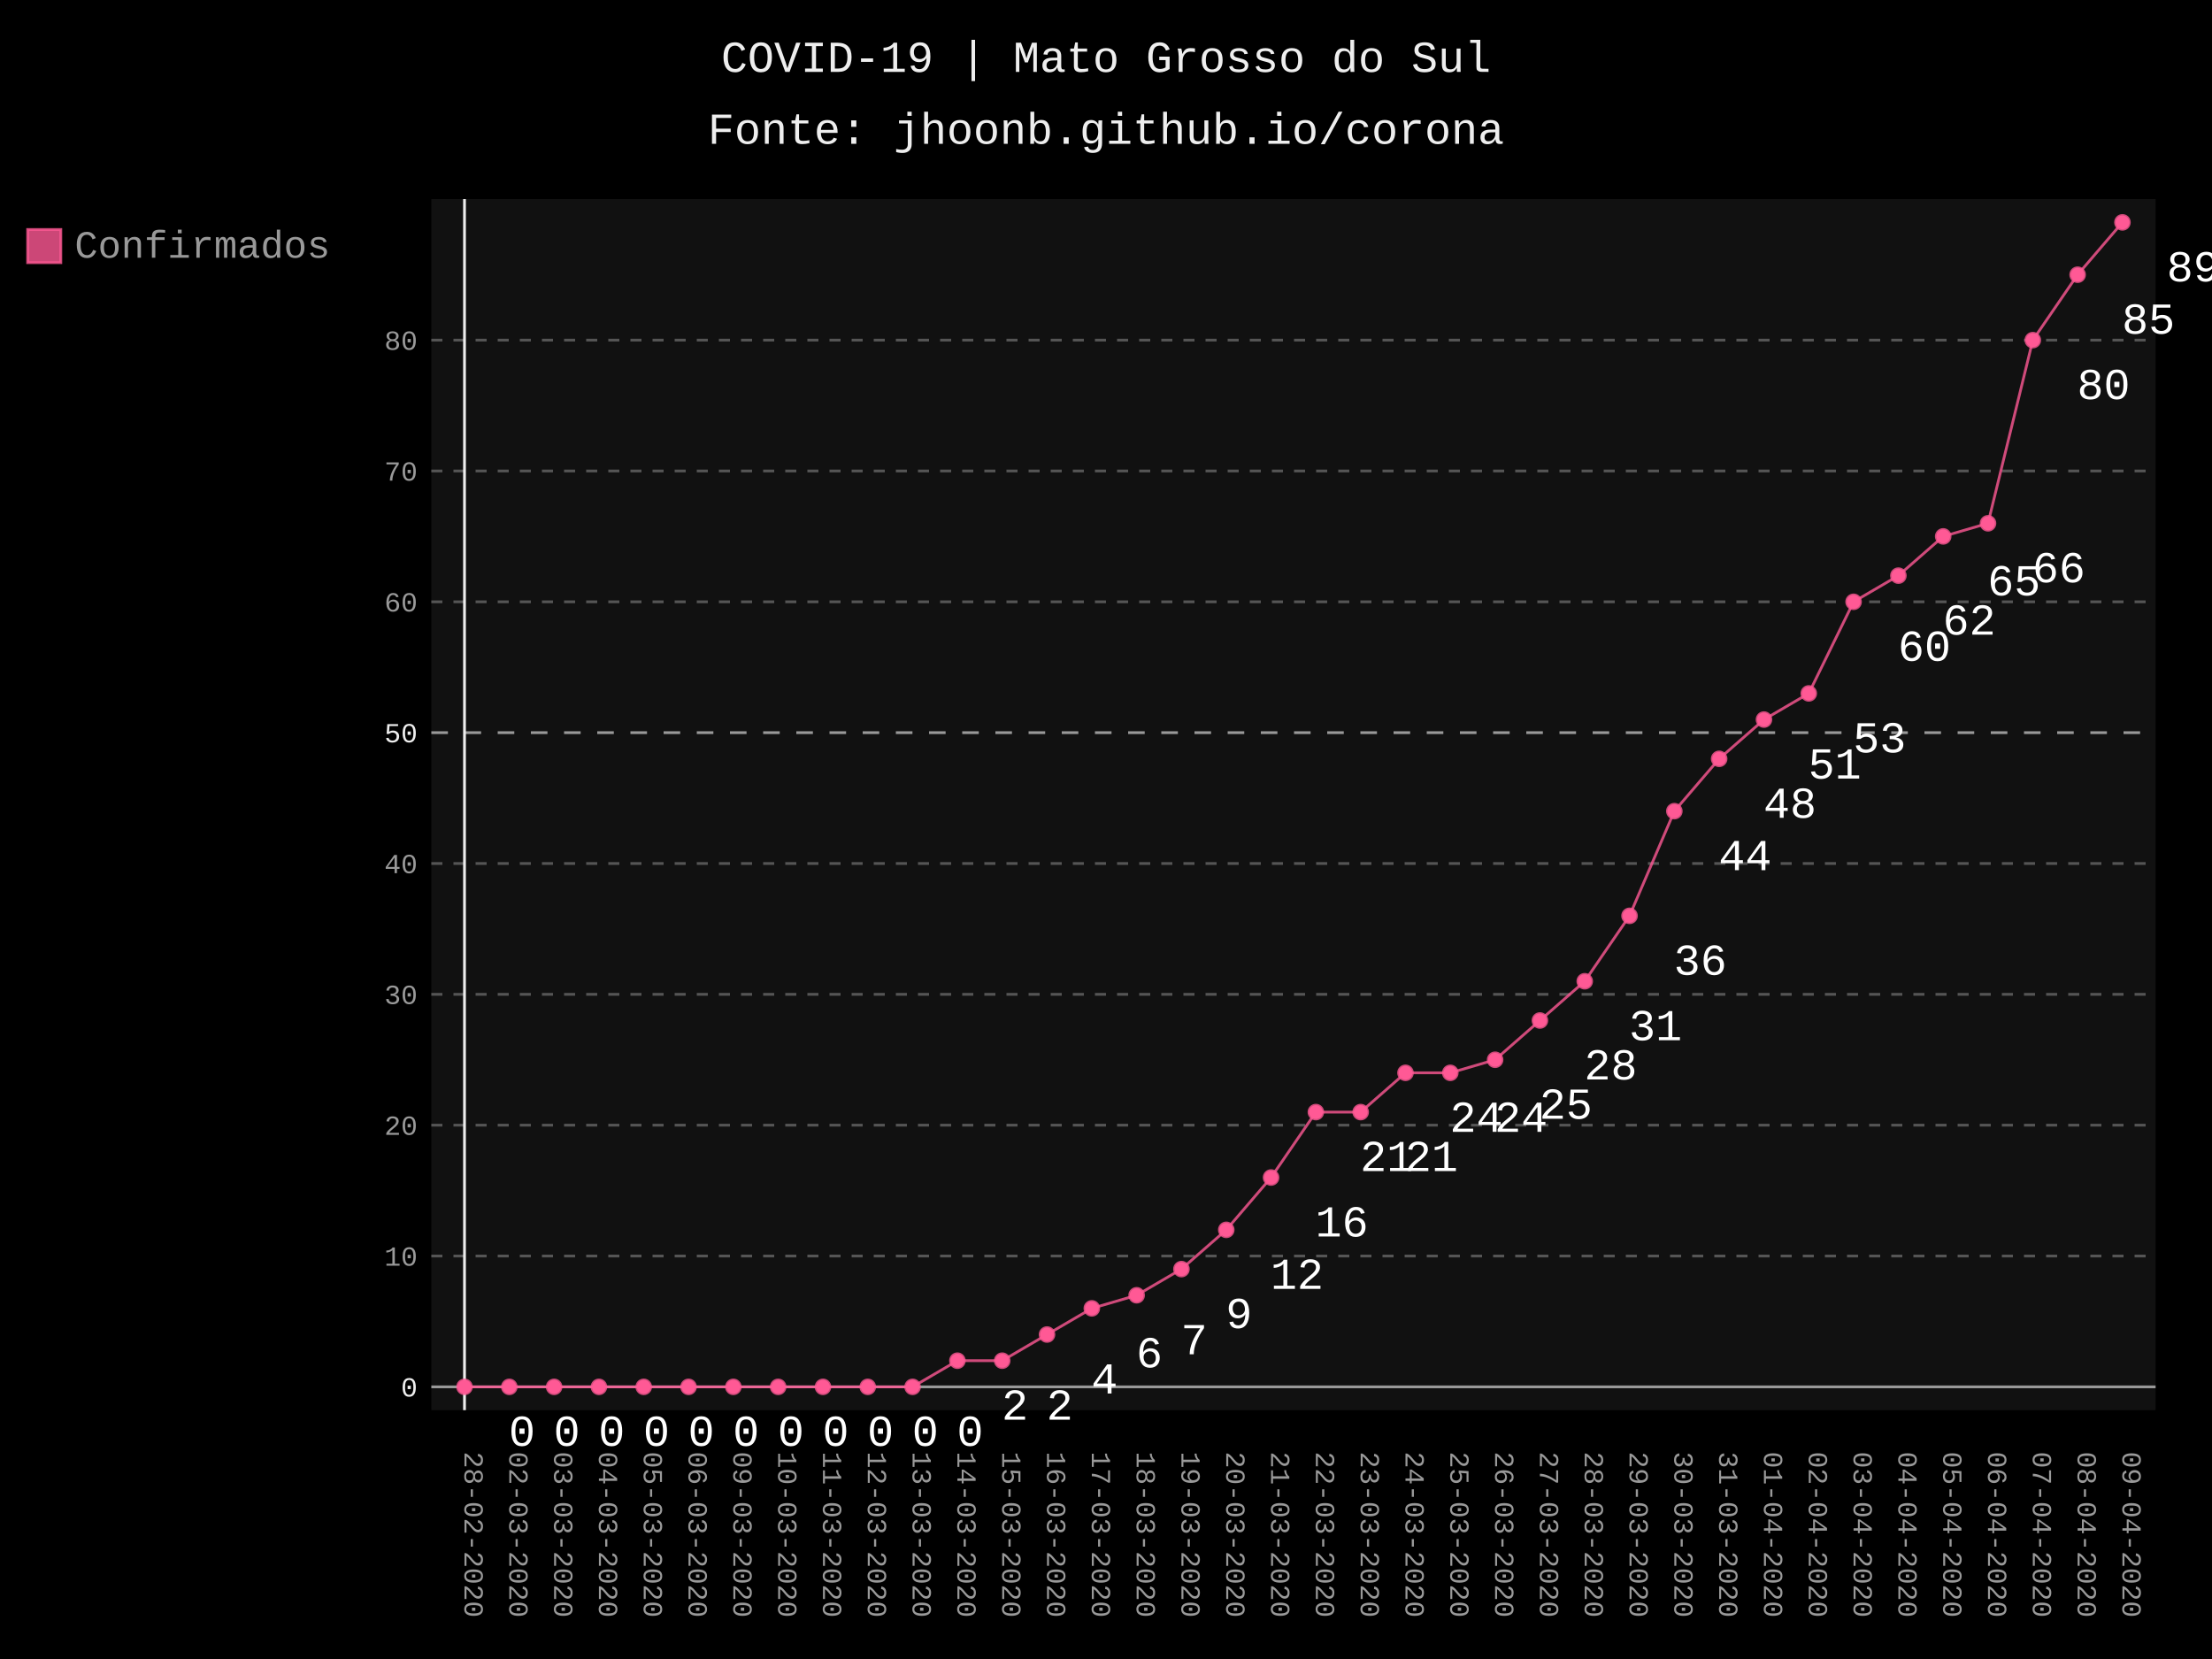
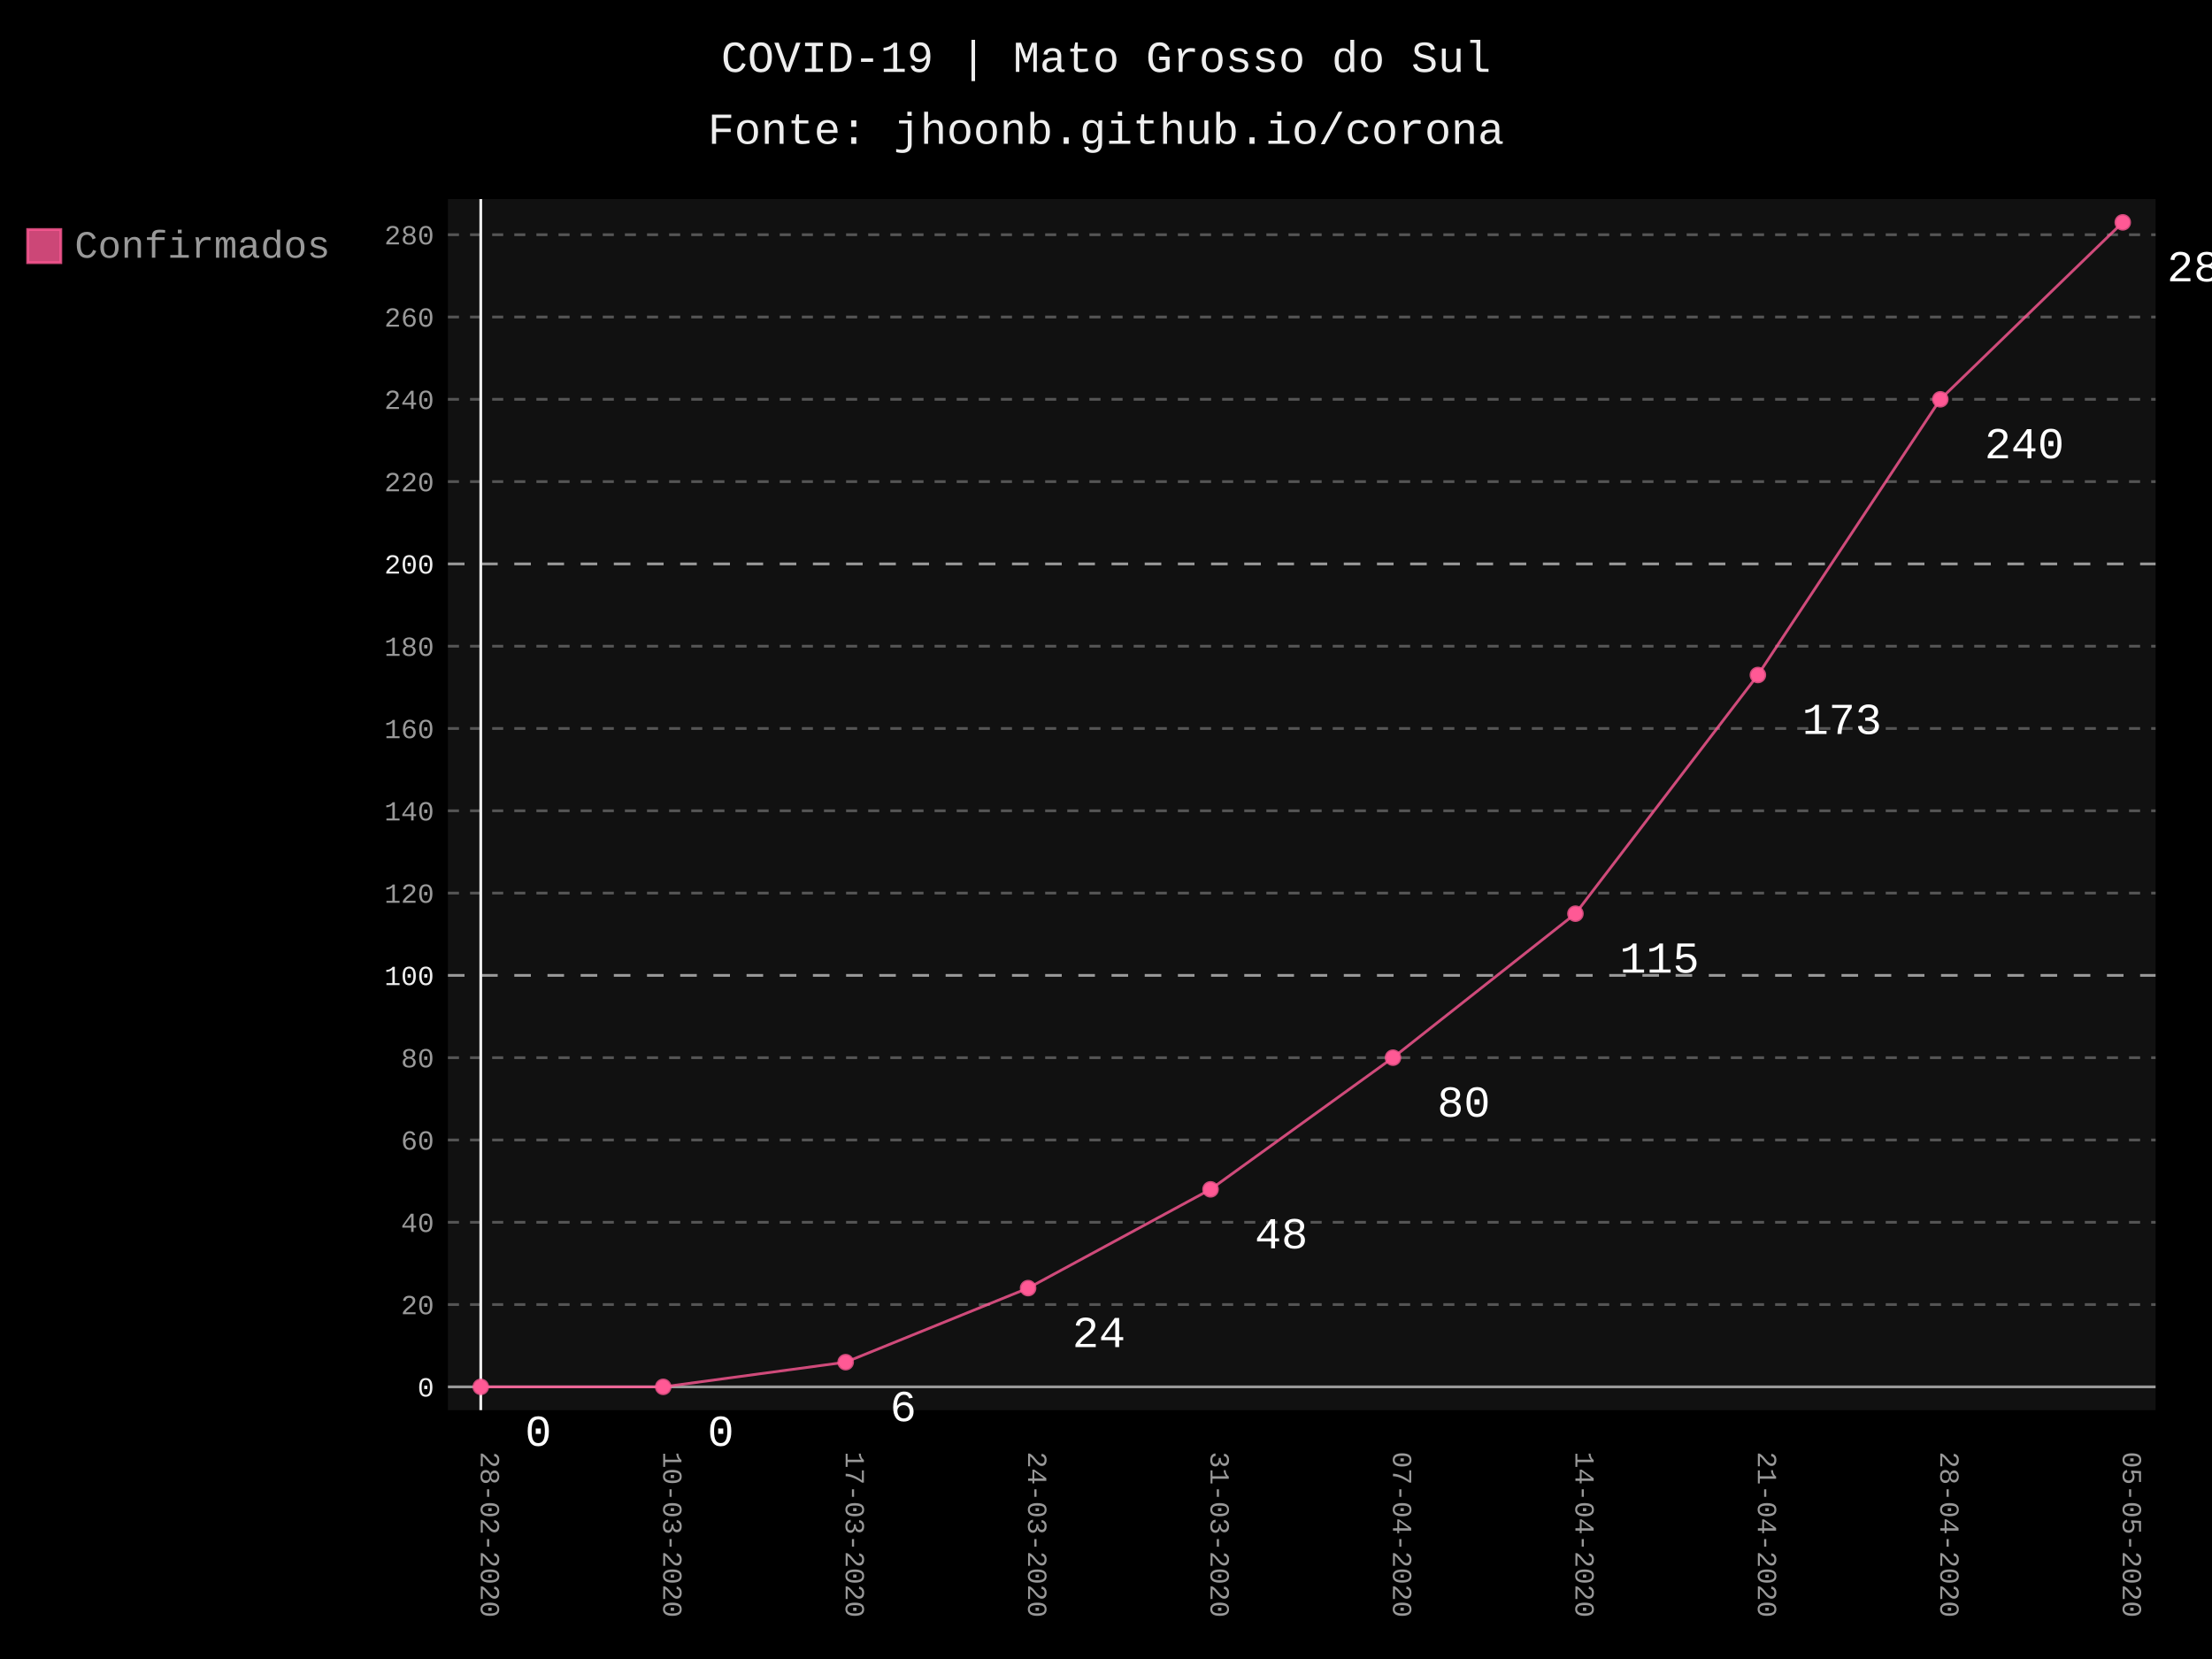
- <svg xmlns="http://www.w3.org/2000/svg" id="chart-1d3d43fe-549c-4e0e-b6f8-b491b1ded09d" class="pygal-chart" viewBox="0 0 800 600">
+ <svg xmlns="http://www.w3.org/2000/svg" id="chart-6c4748d2-f48c-46f2-9529-20abb3a32eb0" class="pygal-chart" viewBox="0 0 800 600">
  <defs>
-     <style type="text/css">#chart-1d3d43fe-549c-4e0e-b6f8-b491b1ded09d{-webkit-user-select:none;-webkit-font-smoothing:antialiased;font-family:Consolas,"Liberation Mono",Menlo,Courier,monospace}#chart-1d3d43fe-549c-4e0e-b6f8-b491b1ded09d .title{font-family:Consolas,"Liberation Mono",Menlo,Courier,monospace;font-size:16px}#chart-1d3d43fe-549c-4e0e-b6f8-b491b1ded09d .legends .legend text{font-family:Consolas,"Liberation Mono",Menlo,Courier,monospace;font-size:14px}#chart-1d3d43fe-549c-4e0e-b6f8-b491b1ded09d .axis text{font-family:Consolas,"Liberation Mono",Menlo,Courier,monospace;font-size:10px}#chart-1d3d43fe-549c-4e0e-b6f8-b491b1ded09d .axis text.major{font-family:Consolas,"Liberation Mono",Menlo,Courier,monospace;font-size:10px}#chart-1d3d43fe-549c-4e0e-b6f8-b491b1ded09d .text-overlay text.value{font-family:Consolas,"Liberation Mono",Menlo,Courier,monospace;font-size:16px}#chart-1d3d43fe-549c-4e0e-b6f8-b491b1ded09d .text-overlay text.label{font-family:Consolas,"Liberation Mono",Menlo,Courier,monospace;font-size:10px}#chart-1d3d43fe-549c-4e0e-b6f8-b491b1ded09d .tooltip{font-family:Consolas,"Liberation Mono",Menlo,Courier,monospace;font-size:14px}#chart-1d3d43fe-549c-4e0e-b6f8-b491b1ded09d text.no_data{font-family:Consolas,"Liberation Mono",Menlo,Courier,monospace;font-size:64px}
- #chart-1d3d43fe-549c-4e0e-b6f8-b491b1ded09d{background-color:black}#chart-1d3d43fe-549c-4e0e-b6f8-b491b1ded09d path,#chart-1d3d43fe-549c-4e0e-b6f8-b491b1ded09d line,#chart-1d3d43fe-549c-4e0e-b6f8-b491b1ded09d rect,#chart-1d3d43fe-549c-4e0e-b6f8-b491b1ded09d circle{-webkit-transition:250ms;-moz-transition:250ms;transition:250ms}#chart-1d3d43fe-549c-4e0e-b6f8-b491b1ded09d .graph &gt; .background{fill:black}#chart-1d3d43fe-549c-4e0e-b6f8-b491b1ded09d .plot &gt; .background{fill:#111}#chart-1d3d43fe-549c-4e0e-b6f8-b491b1ded09d .graph{fill:#999}#chart-1d3d43fe-549c-4e0e-b6f8-b491b1ded09d text.no_data{fill:#eee}#chart-1d3d43fe-549c-4e0e-b6f8-b491b1ded09d .title{fill:#eee}#chart-1d3d43fe-549c-4e0e-b6f8-b491b1ded09d .legends .legend text{fill:#999}#chart-1d3d43fe-549c-4e0e-b6f8-b491b1ded09d .legends .legend:hover text{fill:#eee}#chart-1d3d43fe-549c-4e0e-b6f8-b491b1ded09d .axis .line{stroke:#eee}#chart-1d3d43fe-549c-4e0e-b6f8-b491b1ded09d .axis .guide.line{stroke:#555}#chart-1d3d43fe-549c-4e0e-b6f8-b491b1ded09d .axis .major.line{stroke:#999}#chart-1d3d43fe-549c-4e0e-b6f8-b491b1ded09d .axis text.major{fill:#eee}#chart-1d3d43fe-549c-4e0e-b6f8-b491b1ded09d .axis.y .guides:hover .guide.line,#chart-1d3d43fe-549c-4e0e-b6f8-b491b1ded09d .line-graph .axis.x .guides:hover .guide.line,#chart-1d3d43fe-549c-4e0e-b6f8-b491b1ded09d .stackedline-graph .axis.x .guides:hover .guide.line,#chart-1d3d43fe-549c-4e0e-b6f8-b491b1ded09d .xy-graph .axis.x .guides:hover .guide.line{stroke:#eee}#chart-1d3d43fe-549c-4e0e-b6f8-b491b1ded09d .axis .guides:hover text{fill:#eee}#chart-1d3d43fe-549c-4e0e-b6f8-b491b1ded09d .reactive{fill-opacity:.8;stroke-opacity:.8}#chart-1d3d43fe-549c-4e0e-b6f8-b491b1ded09d .ci{stroke:#999}#chart-1d3d43fe-549c-4e0e-b6f8-b491b1ded09d .reactive.active,#chart-1d3d43fe-549c-4e0e-b6f8-b491b1ded09d .active .reactive{fill-opacity:.4;stroke-opacity:.9;stroke-width:4}#chart-1d3d43fe-549c-4e0e-b6f8-b491b1ded09d .ci .reactive.active{stroke-width:1.5}#chart-1d3d43fe-549c-4e0e-b6f8-b491b1ded09d .series text{fill:#eee}#chart-1d3d43fe-549c-4e0e-b6f8-b491b1ded09d .tooltip rect{fill:#111;stroke:#eee;-webkit-transition:opacity 250ms;-moz-transition:opacity 250ms;transition:opacity 250ms}#chart-1d3d43fe-549c-4e0e-b6f8-b491b1ded09d .tooltip .label{fill:#999}#chart-1d3d43fe-549c-4e0e-b6f8-b491b1ded09d .tooltip .label{fill:#999}#chart-1d3d43fe-549c-4e0e-b6f8-b491b1ded09d .tooltip .legend{font-size:.8em;fill:#555}#chart-1d3d43fe-549c-4e0e-b6f8-b491b1ded09d .tooltip .x_label{font-size:.6em;fill:#eee}#chart-1d3d43fe-549c-4e0e-b6f8-b491b1ded09d .tooltip .xlink{font-size:.5em;text-decoration:underline}#chart-1d3d43fe-549c-4e0e-b6f8-b491b1ded09d .tooltip .value{font-size:1.5em}#chart-1d3d43fe-549c-4e0e-b6f8-b491b1ded09d .bound{font-size:.5em}#chart-1d3d43fe-549c-4e0e-b6f8-b491b1ded09d .max-value{font-size:.75em;fill:#555}#chart-1d3d43fe-549c-4e0e-b6f8-b491b1ded09d .map-element{fill:#111;stroke:#555 !important}#chart-1d3d43fe-549c-4e0e-b6f8-b491b1ded09d .map-element .reactive{fill-opacity:inherit;stroke-opacity:inherit}#chart-1d3d43fe-549c-4e0e-b6f8-b491b1ded09d .color-0,#chart-1d3d43fe-549c-4e0e-b6f8-b491b1ded09d .color-0 a:visited{stroke:#ff5995;fill:#ff5995}#chart-1d3d43fe-549c-4e0e-b6f8-b491b1ded09d .text-overlay .color-0 text{fill:white}
- #chart-1d3d43fe-549c-4e0e-b6f8-b491b1ded09d text.no_data{text-anchor:middle}#chart-1d3d43fe-549c-4e0e-b6f8-b491b1ded09d .guide.line{fill:none}#chart-1d3d43fe-549c-4e0e-b6f8-b491b1ded09d .centered{text-anchor:middle}#chart-1d3d43fe-549c-4e0e-b6f8-b491b1ded09d .title{text-anchor:middle}#chart-1d3d43fe-549c-4e0e-b6f8-b491b1ded09d .legends .legend text{fill-opacity:1}#chart-1d3d43fe-549c-4e0e-b6f8-b491b1ded09d .axis.x text{text-anchor:middle}#chart-1d3d43fe-549c-4e0e-b6f8-b491b1ded09d .axis.x:not(.web) text[transform]{text-anchor:start}#chart-1d3d43fe-549c-4e0e-b6f8-b491b1ded09d .axis.x:not(.web) text[transform].backwards{text-anchor:end}#chart-1d3d43fe-549c-4e0e-b6f8-b491b1ded09d .axis.y text{text-anchor:end}#chart-1d3d43fe-549c-4e0e-b6f8-b491b1ded09d .axis.y text[transform].backwards{text-anchor:start}#chart-1d3d43fe-549c-4e0e-b6f8-b491b1ded09d .axis.y2 text{text-anchor:start}#chart-1d3d43fe-549c-4e0e-b6f8-b491b1ded09d .axis.y2 text[transform].backwards{text-anchor:end}#chart-1d3d43fe-549c-4e0e-b6f8-b491b1ded09d .axis .guide.line{stroke-dasharray:4,4}#chart-1d3d43fe-549c-4e0e-b6f8-b491b1ded09d .axis .major.guide.line{stroke-dasharray:6,6}#chart-1d3d43fe-549c-4e0e-b6f8-b491b1ded09d .horizontal .axis.y .guide.line,#chart-1d3d43fe-549c-4e0e-b6f8-b491b1ded09d .horizontal .axis.y2 .guide.line,#chart-1d3d43fe-549c-4e0e-b6f8-b491b1ded09d .vertical .axis.x .guide.line{opacity:0}#chart-1d3d43fe-549c-4e0e-b6f8-b491b1ded09d .horizontal .axis.always_show .guide.line,#chart-1d3d43fe-549c-4e0e-b6f8-b491b1ded09d .vertical .axis.always_show .guide.line{opacity:1 !important}#chart-1d3d43fe-549c-4e0e-b6f8-b491b1ded09d .axis.y .guides:hover .guide.line,#chart-1d3d43fe-549c-4e0e-b6f8-b491b1ded09d .axis.y2 .guides:hover .guide.line,#chart-1d3d43fe-549c-4e0e-b6f8-b491b1ded09d .axis.x .guides:hover .guide.line{opacity:1}#chart-1d3d43fe-549c-4e0e-b6f8-b491b1ded09d .axis .guides:hover text{opacity:1}#chart-1d3d43fe-549c-4e0e-b6f8-b491b1ded09d .nofill{fill:none}#chart-1d3d43fe-549c-4e0e-b6f8-b491b1ded09d .subtle-fill{fill-opacity:.2}#chart-1d3d43fe-549c-4e0e-b6f8-b491b1ded09d .dot{stroke-width:1px;fill-opacity:1}#chart-1d3d43fe-549c-4e0e-b6f8-b491b1ded09d .dot.active{stroke-width:5px}#chart-1d3d43fe-549c-4e0e-b6f8-b491b1ded09d .dot.negative{fill:transparent}#chart-1d3d43fe-549c-4e0e-b6f8-b491b1ded09d text,#chart-1d3d43fe-549c-4e0e-b6f8-b491b1ded09d tspan{stroke:none !important}#chart-1d3d43fe-549c-4e0e-b6f8-b491b1ded09d .series text.active{opacity:1}#chart-1d3d43fe-549c-4e0e-b6f8-b491b1ded09d .tooltip rect{fill-opacity:.95;stroke-width:.5}#chart-1d3d43fe-549c-4e0e-b6f8-b491b1ded09d .tooltip text{fill-opacity:1}#chart-1d3d43fe-549c-4e0e-b6f8-b491b1ded09d .showable{visibility:hidden}#chart-1d3d43fe-549c-4e0e-b6f8-b491b1ded09d .showable.shown{visibility:visible}#chart-1d3d43fe-549c-4e0e-b6f8-b491b1ded09d .gauge-background{fill:rgba(229,229,229,1);stroke:none}#chart-1d3d43fe-549c-4e0e-b6f8-b491b1ded09d .bg-lines{stroke:black;stroke-width:2px}</style>
+     <style type="text/css">#chart-6c4748d2-f48c-46f2-9529-20abb3a32eb0{-webkit-user-select:none;-webkit-font-smoothing:antialiased;font-family:Consolas,"Liberation Mono",Menlo,Courier,monospace}#chart-6c4748d2-f48c-46f2-9529-20abb3a32eb0 .title{font-family:Consolas,"Liberation Mono",Menlo,Courier,monospace;font-size:16px}#chart-6c4748d2-f48c-46f2-9529-20abb3a32eb0 .legends .legend text{font-family:Consolas,"Liberation Mono",Menlo,Courier,monospace;font-size:14px}#chart-6c4748d2-f48c-46f2-9529-20abb3a32eb0 .axis text{font-family:Consolas,"Liberation Mono",Menlo,Courier,monospace;font-size:10px}#chart-6c4748d2-f48c-46f2-9529-20abb3a32eb0 .axis text.major{font-family:Consolas,"Liberation Mono",Menlo,Courier,monospace;font-size:10px}#chart-6c4748d2-f48c-46f2-9529-20abb3a32eb0 .text-overlay text.value{font-family:Consolas,"Liberation Mono",Menlo,Courier,monospace;font-size:16px}#chart-6c4748d2-f48c-46f2-9529-20abb3a32eb0 .text-overlay text.label{font-family:Consolas,"Liberation Mono",Menlo,Courier,monospace;font-size:10px}#chart-6c4748d2-f48c-46f2-9529-20abb3a32eb0 .tooltip{font-family:Consolas,"Liberation Mono",Menlo,Courier,monospace;font-size:14px}#chart-6c4748d2-f48c-46f2-9529-20abb3a32eb0 text.no_data{font-family:Consolas,"Liberation Mono",Menlo,Courier,monospace;font-size:64px}
+ #chart-6c4748d2-f48c-46f2-9529-20abb3a32eb0{background-color:black}#chart-6c4748d2-f48c-46f2-9529-20abb3a32eb0 path,#chart-6c4748d2-f48c-46f2-9529-20abb3a32eb0 line,#chart-6c4748d2-f48c-46f2-9529-20abb3a32eb0 rect,#chart-6c4748d2-f48c-46f2-9529-20abb3a32eb0 circle{-webkit-transition:250ms;-moz-transition:250ms;transition:250ms}#chart-6c4748d2-f48c-46f2-9529-20abb3a32eb0 .graph &gt; .background{fill:black}#chart-6c4748d2-f48c-46f2-9529-20abb3a32eb0 .plot &gt; .background{fill:#111}#chart-6c4748d2-f48c-46f2-9529-20abb3a32eb0 .graph{fill:#999}#chart-6c4748d2-f48c-46f2-9529-20abb3a32eb0 text.no_data{fill:#eee}#chart-6c4748d2-f48c-46f2-9529-20abb3a32eb0 .title{fill:#eee}#chart-6c4748d2-f48c-46f2-9529-20abb3a32eb0 .legends .legend text{fill:#999}#chart-6c4748d2-f48c-46f2-9529-20abb3a32eb0 .legends .legend:hover text{fill:#eee}#chart-6c4748d2-f48c-46f2-9529-20abb3a32eb0 .axis .line{stroke:#eee}#chart-6c4748d2-f48c-46f2-9529-20abb3a32eb0 .axis .guide.line{stroke:#555}#chart-6c4748d2-f48c-46f2-9529-20abb3a32eb0 .axis .major.line{stroke:#999}#chart-6c4748d2-f48c-46f2-9529-20abb3a32eb0 .axis text.major{fill:#eee}#chart-6c4748d2-f48c-46f2-9529-20abb3a32eb0 .axis.y .guides:hover .guide.line,#chart-6c4748d2-f48c-46f2-9529-20abb3a32eb0 .line-graph .axis.x .guides:hover .guide.line,#chart-6c4748d2-f48c-46f2-9529-20abb3a32eb0 .stackedline-graph .axis.x .guides:hover .guide.line,#chart-6c4748d2-f48c-46f2-9529-20abb3a32eb0 .xy-graph .axis.x .guides:hover .guide.line{stroke:#eee}#chart-6c4748d2-f48c-46f2-9529-20abb3a32eb0 .axis .guides:hover text{fill:#eee}#chart-6c4748d2-f48c-46f2-9529-20abb3a32eb0 .reactive{fill-opacity:.8;stroke-opacity:.8}#chart-6c4748d2-f48c-46f2-9529-20abb3a32eb0 .ci{stroke:#999}#chart-6c4748d2-f48c-46f2-9529-20abb3a32eb0 .reactive.active,#chart-6c4748d2-f48c-46f2-9529-20abb3a32eb0 .active .reactive{fill-opacity:.4;stroke-opacity:.9;stroke-width:4}#chart-6c4748d2-f48c-46f2-9529-20abb3a32eb0 .ci .reactive.active{stroke-width:1.5}#chart-6c4748d2-f48c-46f2-9529-20abb3a32eb0 .series text{fill:#eee}#chart-6c4748d2-f48c-46f2-9529-20abb3a32eb0 .tooltip rect{fill:#111;stroke:#eee;-webkit-transition:opacity 250ms;-moz-transition:opacity 250ms;transition:opacity 250ms}#chart-6c4748d2-f48c-46f2-9529-20abb3a32eb0 .tooltip .label{fill:#999}#chart-6c4748d2-f48c-46f2-9529-20abb3a32eb0 .tooltip .label{fill:#999}#chart-6c4748d2-f48c-46f2-9529-20abb3a32eb0 .tooltip .legend{font-size:.8em;fill:#555}#chart-6c4748d2-f48c-46f2-9529-20abb3a32eb0 .tooltip .x_label{font-size:.6em;fill:#eee}#chart-6c4748d2-f48c-46f2-9529-20abb3a32eb0 .tooltip .xlink{font-size:.5em;text-decoration:underline}#chart-6c4748d2-f48c-46f2-9529-20abb3a32eb0 .tooltip .value{font-size:1.5em}#chart-6c4748d2-f48c-46f2-9529-20abb3a32eb0 .bound{font-size:.5em}#chart-6c4748d2-f48c-46f2-9529-20abb3a32eb0 .max-value{font-size:.75em;fill:#555}#chart-6c4748d2-f48c-46f2-9529-20abb3a32eb0 .map-element{fill:#111;stroke:#555 !important}#chart-6c4748d2-f48c-46f2-9529-20abb3a32eb0 .map-element .reactive{fill-opacity:inherit;stroke-opacity:inherit}#chart-6c4748d2-f48c-46f2-9529-20abb3a32eb0 .color-0,#chart-6c4748d2-f48c-46f2-9529-20abb3a32eb0 .color-0 a:visited{stroke:#ff5995;fill:#ff5995}#chart-6c4748d2-f48c-46f2-9529-20abb3a32eb0 .text-overlay .color-0 text{fill:white}
+ #chart-6c4748d2-f48c-46f2-9529-20abb3a32eb0 text.no_data{text-anchor:middle}#chart-6c4748d2-f48c-46f2-9529-20abb3a32eb0 .guide.line{fill:none}#chart-6c4748d2-f48c-46f2-9529-20abb3a32eb0 .centered{text-anchor:middle}#chart-6c4748d2-f48c-46f2-9529-20abb3a32eb0 .title{text-anchor:middle}#chart-6c4748d2-f48c-46f2-9529-20abb3a32eb0 .legends .legend text{fill-opacity:1}#chart-6c4748d2-f48c-46f2-9529-20abb3a32eb0 .axis.x text{text-anchor:middle}#chart-6c4748d2-f48c-46f2-9529-20abb3a32eb0 .axis.x:not(.web) text[transform]{text-anchor:start}#chart-6c4748d2-f48c-46f2-9529-20abb3a32eb0 .axis.x:not(.web) text[transform].backwards{text-anchor:end}#chart-6c4748d2-f48c-46f2-9529-20abb3a32eb0 .axis.y text{text-anchor:end}#chart-6c4748d2-f48c-46f2-9529-20abb3a32eb0 .axis.y text[transform].backwards{text-anchor:start}#chart-6c4748d2-f48c-46f2-9529-20abb3a32eb0 .axis.y2 text{text-anchor:start}#chart-6c4748d2-f48c-46f2-9529-20abb3a32eb0 .axis.y2 text[transform].backwards{text-anchor:end}#chart-6c4748d2-f48c-46f2-9529-20abb3a32eb0 .axis .guide.line{stroke-dasharray:4,4}#chart-6c4748d2-f48c-46f2-9529-20abb3a32eb0 .axis .major.guide.line{stroke-dasharray:6,6}#chart-6c4748d2-f48c-46f2-9529-20abb3a32eb0 .horizontal .axis.y .guide.line,#chart-6c4748d2-f48c-46f2-9529-20abb3a32eb0 .horizontal .axis.y2 .guide.line,#chart-6c4748d2-f48c-46f2-9529-20abb3a32eb0 .vertical .axis.x .guide.line{opacity:0}#chart-6c4748d2-f48c-46f2-9529-20abb3a32eb0 .horizontal .axis.always_show .guide.line,#chart-6c4748d2-f48c-46f2-9529-20abb3a32eb0 .vertical .axis.always_show .guide.line{opacity:1 !important}#chart-6c4748d2-f48c-46f2-9529-20abb3a32eb0 .axis.y .guides:hover .guide.line,#chart-6c4748d2-f48c-46f2-9529-20abb3a32eb0 .axis.y2 .guides:hover .guide.line,#chart-6c4748d2-f48c-46f2-9529-20abb3a32eb0 .axis.x .guides:hover .guide.line{opacity:1}#chart-6c4748d2-f48c-46f2-9529-20abb3a32eb0 .axis .guides:hover text{opacity:1}#chart-6c4748d2-f48c-46f2-9529-20abb3a32eb0 .nofill{fill:none}#chart-6c4748d2-f48c-46f2-9529-20abb3a32eb0 .subtle-fill{fill-opacity:.2}#chart-6c4748d2-f48c-46f2-9529-20abb3a32eb0 .dot{stroke-width:1px;fill-opacity:1}#chart-6c4748d2-f48c-46f2-9529-20abb3a32eb0 .dot.active{stroke-width:5px}#chart-6c4748d2-f48c-46f2-9529-20abb3a32eb0 .dot.negative{fill:transparent}#chart-6c4748d2-f48c-46f2-9529-20abb3a32eb0 text,#chart-6c4748d2-f48c-46f2-9529-20abb3a32eb0 tspan{stroke:none !important}#chart-6c4748d2-f48c-46f2-9529-20abb3a32eb0 .series text.active{opacity:1}#chart-6c4748d2-f48c-46f2-9529-20abb3a32eb0 .tooltip rect{fill-opacity:.95;stroke-width:.5}#chart-6c4748d2-f48c-46f2-9529-20abb3a32eb0 .tooltip text{fill-opacity:1}#chart-6c4748d2-f48c-46f2-9529-20abb3a32eb0 .showable{visibility:hidden}#chart-6c4748d2-f48c-46f2-9529-20abb3a32eb0 .showable.shown{visibility:visible}#chart-6c4748d2-f48c-46f2-9529-20abb3a32eb0 .gauge-background{fill:rgba(229,229,229,1);stroke:none}#chart-6c4748d2-f48c-46f2-9529-20abb3a32eb0 .bg-lines{stroke:black;stroke-width:2px}</style>
  </defs>
  <g class="graph line-graph vertical">
    <rect x="0" y="0" width="800" height="600" class="background" />
-     <g transform="translate(156, 72)" class="plot">
-       <rect x="0" y="0" width="623.6" height="438.0" class="background" />
+     <g transform="translate(162, 72)" class="plot">
+       <rect x="0" y="0" width="617.6" height="438.0" class="background" />
      <g class="axis y always_show">
        <g class="guides">
-           <path d="M0 429.577 h623.6" class="axis major line" />
+           <path d="M0 429.577 h617.6" class="axis major line" />
          <text x="-5" y="433.077" class="major">0</text>
        </g>
        <g class="guides">
-           <path d="M0 382.256 h623.6" class="guide line" />
-           <text x="-5" y="385.756" class="">10</text>
+           <path d="M0 399.813 h617.6" class="guide line" />
+           <text x="-5" y="403.313" class="">20</text>
        </g>
        <g class="guides">
-           <path d="M0 334.936 h623.6" class="guide line" />
-           <text x="-5" y="338.436" class="">20</text>
+           <path d="M0 370.05 h617.6" class="guide line" />
+           <text x="-5" y="373.55" class="">40</text>
        </g>
        <g class="guides">
-           <path d="M0 287.615 h623.6" class="guide line" />
-           <text x="-5" y="291.115" class="">30</text>
+           <path d="M0 340.286 h617.6" class="guide line" />
+           <text x="-5" y="343.786" class="">60</text>
        </g>
        <g class="guides">
-           <path d="M0 240.294 h623.6" class="guide line" />
-           <text x="-5" y="243.794" class="">40</text>
+           <path d="M0 310.523 h617.6" class="guide line" />
+           <text x="-5" y="314.023" class="">80</text>
        </g>
        <g class="guides">
-           <path d="M0 192.974 h623.6" class="major guide line" />
-           <text x="-5" y="196.474" class="major">50</text>
+           <path d="M0 280.759 h617.6" class="major guide line" />
+           <text x="-5" y="284.259" class="major">100</text>
        </g>
        <g class="guides">
-           <path d="M0 145.653 h623.6" class="guide line" />
-           <text x="-5" y="149.153" class="">60</text>
+           <path d="M0 250.996 h617.6" class="guide line" />
+           <text x="-5" y="254.496" class="">120</text>
        </g>
        <g class="guides">
-           <path d="M0 98.332 h623.6" class="guide line" />
-           <text x="-5" y="101.832" class="">70</text>
+           <path d="M0 221.232 h617.6" class="guide line" />
+           <text x="-5" y="224.732" class="">140</text>
        </g>
        <g class="guides">
-           <path d="M0 51.012 h623.6" class="guide line" />
-           <text x="-5" y="54.512" class="">80</text>
+           <path d="M0 191.469 h617.6" class="guide line" />
+           <text x="-5" y="194.969" class="">160</text>
+         </g>
+         <g class="guides">
+           <path d="M0 161.705 h617.6" class="guide line" />
+           <text x="-5" y="165.205" class="">180</text>
+         </g>
+         <g class="guides">
+           <path d="M0 131.942 h617.6" class="major guide line" />
+           <text x="-5" y="135.442" class="major">200</text>
+         </g>
+         <g class="guides">
+           <path d="M0 102.178 h617.6" class="guide line" />
+           <text x="-5" y="105.678" class="">220</text>
+         </g>
+         <g class="guides">
+           <path d="M0 72.415 h617.6" class="guide line" />
+           <text x="-5" y="75.915" class="">240</text>
+         </g>
+         <g class="guides">
+           <path d="M0 42.651 h617.6" class="guide line" />
+           <text x="-5" y="46.151" class="">260</text>
+         </g>
+         <g class="guides">
+           <path d="M0 12.888 h617.6" class="guide line" />
+           <text x="-5" y="16.388" class="">280</text>
        </g>
      </g>
      <g class="axis x">
        <g class="guides">
-           <path d="M11.992 0 v438" class="line" />
-           <text x="11.992" y="453.0" class="" transform="rotate(90 11.99231 453)">28-02-2020</text>
+           <path d="M11.877 0 v438" class="line" />
+           <text x="11.877" y="453.0" class="" transform="rotate(90 11.87692 453)">28-02-2020</text>
        </g>
        <g class="guides">
-           <path d="M28.198 0 v438" class="guide line" />
-           <text x="28.198" y="453.0" class="" transform="rotate(90 28.19813 453)">02-03-2020</text>
+           <path d="M77.86 0 v438" class="guide line" />
+           <text x="77.86" y="453.0" class="" transform="rotate(90 77.85983 453)">10-03-2020</text>
        </g>
        <g class="guides">
-           <path d="M44.404 0 v438" class="guide line" />
-           <text x="44.404" y="453.0" class="" transform="rotate(90 44.40395 453)">03-03-2020</text>
+           <path d="M143.843 0 v438" class="guide line" />
+           <text x="143.843" y="453.0" class="" transform="rotate(90 143.8427 453)">17-03-2020</text>
        </g>
        <g class="guides">
-           <path d="M60.61 0 v438" class="guide line" />
-           <text x="60.61" y="453.0" class="" transform="rotate(90 60.60977 453)">04-03-2020</text>
+           <path d="M209.826 0 v438" class="guide line" />
+           <text x="209.826" y="453.0" class="" transform="rotate(90 209.8256 453)">24-03-2020</text>
        </g>
        <g class="guides">
-           <path d="M76.816 0 v438" class="guide line" />
-           <text x="76.816" y="453.0" class="" transform="rotate(90 76.81559 453)">05-03-2020</text>
+           <path d="M275.809 0 v438" class="guide line" />
+           <text x="275.809" y="453.0" class="" transform="rotate(90 275.8085 453)">31-03-2020</text>
        </g>
        <g class="guides">
-           <path d="M93.021 0 v438" class="guide line" />
-           <text x="93.021" y="453.0" class="" transform="rotate(90 93.02141 453)">06-03-2020</text>
+           <path d="M341.791 0 v438" class="guide line" />
+           <text x="341.791" y="453.0" class="" transform="rotate(90 341.7915 453)">07-04-2020</text>
        </g>
        <g class="guides">
-           <path d="M109.227 0 v438" class="guide line" />
-           <text x="109.227" y="453.0" class="" transform="rotate(90 109.2272 453)">09-03-2020</text>
+           <path d="M407.774 0 v438" class="guide line" />
+           <text x="407.774" y="453.0" class="" transform="rotate(90 407.7744 453)">14-04-2020</text>
        </g>
        <g class="guides">
-           <path d="M125.433 0 v438" class="guide line" />
-           <text x="125.433" y="453.0" class="" transform="rotate(90 125.4331 453)">10-03-2020</text>
+           <path d="M473.757 0 v438" class="guide line" />
+           <text x="473.757" y="453.0" class="" transform="rotate(90 473.7573 453)">21-04-2020</text>
        </g>
        <g class="guides">
-           <path d="M141.639 0 v438" class="guide line" />
-           <text x="141.639" y="453.0" class="" transform="rotate(90 141.6389 453)">11-03-2020</text>
+           <path d="M539.74 0 v438" class="guide line" />
+           <text x="539.74" y="453.0" class="" transform="rotate(90 539.7402 453)">28-04-2020</text>
        </g>
        <g class="guides">
-           <path d="M157.845 0 v438" class="guide line" />
-           <text x="157.845" y="453.0" class="" transform="rotate(90 157.8447 453)">12-03-2020</text>
-         </g>
-         <g class="guides">
-           <path d="M174.051 0 v438" class="guide line" />
-           <text x="174.051" y="453.0" class="" transform="rotate(90 174.0505 453)">13-03-2020</text>
-         </g>
-         <g class="guides">
-           <path d="M190.256 0 v438" class="guide line" />
-           <text x="190.256" y="453.0" class="" transform="rotate(90 190.2563 453)">14-03-2020</text>
-         </g>
-         <g class="guides">
-           <path d="M206.462 0 v438" class="guide line" />
-           <text x="206.462" y="453.0" class="" transform="rotate(90 206.4622 453)">15-03-2020</text>
-         </g>
-         <g class="guides">
-           <path d="M222.668 0 v438" class="guide line" />
-           <text x="222.668" y="453.0" class="" transform="rotate(90 222.668 453)">16-03-2020</text>
-         </g>
-         <g class="guides">
-           <path d="M238.874 0 v438" class="guide line" />
-           <text x="238.874" y="453.0" class="" transform="rotate(90 238.8738 453)">17-03-2020</text>
-         </g>
-         <g class="guides">
-           <path d="M255.08 0 v438" class="guide line" />
-           <text x="255.08" y="453.0" class="" transform="rotate(90 255.0796 453)">18-03-2020</text>
-         </g>
-         <g class="guides">
-           <path d="M271.285 0 v438" class="guide line" />
-           <text x="271.285" y="453.0" class="" transform="rotate(90 271.2854 453)">19-03-2020</text>
-         </g>
-         <g class="guides">
-           <path d="M287.491 0 v438" class="guide line" />
-           <text x="287.491" y="453.0" class="" transform="rotate(90 287.4913 453)">20-03-2020</text>
-         </g>
-         <g class="guides">
-           <path d="M303.697 0 v438" class="guide line" />
-           <text x="303.697" y="453.0" class="" transform="rotate(90 303.6971 453)">21-03-2020</text>
-         </g>
-         <g class="guides">
-           <path d="M319.903 0 v438" class="guide line" />
-           <text x="319.903" y="453.0" class="" transform="rotate(90 319.9029 453)">22-03-2020</text>
-         </g>
-         <g class="guides">
-           <path d="M336.109 0 v438" class="guide line" />
-           <text x="336.109" y="453.0" class="" transform="rotate(90 336.1087 453)">23-03-2020</text>
-         </g>
-         <g class="guides">
-           <path d="M352.315 0 v438" class="guide line" />
-           <text x="352.315" y="453.0" class="" transform="rotate(90 352.3146 453)">24-03-2020</text>
-         </g>
-         <g class="guides">
-           <path d="M368.52 0 v438" class="guide line" />
-           <text x="368.52" y="453.0" class="" transform="rotate(90 368.5204 453)">25-03-2020</text>
-         </g>
-         <g class="guides">
-           <path d="M384.726 0 v438" class="guide line" />
-           <text x="384.726" y="453.0" class="" transform="rotate(90 384.7262 453)">26-03-2020</text>
-         </g>
-         <g class="guides">
-           <path d="M400.932 0 v438" class="guide line" />
-           <text x="400.932" y="453.0" class="" transform="rotate(90 400.932 453)">27-03-2020</text>
-         </g>
-         <g class="guides">
-           <path d="M417.138 0 v438" class="guide line" />
-           <text x="417.138" y="453.0" class="" transform="rotate(90 417.1378 453)">28-03-2020</text>
-         </g>
-         <g class="guides">
-           <path d="M433.344 0 v438" class="guide line" />
-           <text x="433.344" y="453.0" class="" transform="rotate(90 433.3437 453)">29-03-2020</text>
-         </g>
-         <g class="guides">
-           <path d="M449.549 0 v438" class="guide line" />
-           <text x="449.549" y="453.0" class="" transform="rotate(90 449.5495 453)">30-03-2020</text>
-         </g>
-         <g class="guides">
-           <path d="M465.755 0 v438" class="guide line" />
-           <text x="465.755" y="453.0" class="" transform="rotate(90 465.7553 453)">31-03-2020</text>
-         </g>
-         <g class="guides">
-           <path d="M481.961 0 v438" class="guide line" />
-           <text x="481.961" y="453.0" class="" transform="rotate(90 481.9611 453)">01-04-2020</text>
-         </g>
-         <g class="guides">
-           <path d="M498.167 0 v438" class="guide line" />
-           <text x="498.167" y="453.0" class="" transform="rotate(90 498.1669 453)">02-04-2020</text>
-         </g>
-         <g class="guides">
-           <path d="M514.373 0 v438" class="guide line" />
-           <text x="514.373" y="453.0" class="" transform="rotate(90 514.3728 453)">03-04-2020</text>
-         </g>
-         <g class="guides">
-           <path d="M530.579 0 v438" class="guide line" />
-           <text x="530.579" y="453.0" class="" transform="rotate(90 530.5786 453)">04-04-2020</text>
-         </g>
-         <g class="guides">
-           <path d="M546.784 0 v438" class="guide line" />
-           <text x="546.784" y="453.0" class="" transform="rotate(90 546.7844 453)">05-04-2020</text>
-         </g>
-         <g class="guides">
-           <path d="M562.99 0 v438" class="guide line" />
-           <text x="562.99" y="453.0" class="" transform="rotate(90 562.9902 453)">06-04-2020</text>
-         </g>
-         <g class="guides">
-           <path d="M579.196 0 v438" class="guide line" />
-           <text x="579.196" y="453.0" class="" transform="rotate(90 579.1961 453)">07-04-2020</text>
-         </g>
-         <g class="guides">
-           <path d="M595.402 0 v438" class="guide line" />
-           <text x="595.402" y="453.0" class="" transform="rotate(90 595.4019 453)">08-04-2020</text>
-         </g>
-         <g class="guides">
-           <path d="M611.608 0 v438" class="guide line" />
-           <text x="611.608" y="453.0" class="" transform="rotate(90 611.6077 453)">09-04-2020</text>
+           <path d="M605.723 0 v438" class="guide line" />
+           <text x="605.723" y="453.0" class="" transform="rotate(90 605.7231 453)">05-05-2020</text>
        </g>
      </g>
      <g class="series serie-0 color-0">
-         <path d="M11.992 429.577 L28.198 429.577 44.404 429.577 60.61 429.577 76.816 429.577 93.021 429.577 109.227 429.577 125.433 429.577 141.639 429.577 157.845 429.577 174.051 429.577 190.256 420.113 206.462 420.113 222.668 410.649 238.874 401.185 255.08 396.452 271.285 386.988 287.491 372.792 303.697 353.864 319.903 330.204 336.109 330.204 352.315 316.007 368.52 316.007 384.726 311.275 400.932 297.079 417.138 282.883 433.344 259.223 449.549 221.366 465.755 202.438 481.961 188.242 498.167 178.777 514.373 145.653 530.579 136.189 546.784 121.993 562.99 117.261 579.196 51.012 595.402 27.351 611.608 8.423" class="line reactive nofill" />
+         <path d="M11.877 429.577 L77.86 429.577 143.843 420.648 209.826 393.861 275.809 358.144 341.791 310.523 407.774 258.437 473.757 172.122 539.74 72.415 605.723 8.423" class="line reactive nofill" />
      </g>
    </g>
    <g class="titles">
      <text x="400.0" y="26" class="title plot_title">COVID-19 | Mato Grosso do Sul</text>
      <text x="400.0" y="52" class="title plot_title"> Fonte: jhoonb.github.io/corona</text>
    </g>
-     <g transform="translate(156, 72)" class="plot overlay">
+     <g transform="translate(162, 72)" class="plot overlay">
      <g class="series serie-0 color-0">
        <g class="dots">
-           <circle cx="11.992" cy="429.577" r="2.5" class="dot reactive tooltip-trigger" />
+           <circle cx="11.877" cy="429.577" r="2.5" class="dot reactive tooltip-trigger" />
        </g>
        <g class="dots">
-           <circle cx="28.198" cy="429.577" r="2.5" class="dot reactive tooltip-trigger" />
+           <circle cx="77.86" cy="429.577" r="2.5" class="dot reactive tooltip-trigger" />
        </g>
        <g class="dots">
-           <circle cx="44.404" cy="429.577" r="2.5" class="dot reactive tooltip-trigger" />
+           <circle cx="143.843" cy="420.648" r="2.5" class="dot reactive tooltip-trigger" />
        </g>
        <g class="dots">
-           <circle cx="60.61" cy="429.577" r="2.5" class="dot reactive tooltip-trigger" />
+           <circle cx="209.826" cy="393.861" r="2.5" class="dot reactive tooltip-trigger" />
        </g>
        <g class="dots">
-           <circle cx="76.816" cy="429.577" r="2.5" class="dot reactive tooltip-trigger" />
+           <circle cx="275.809" cy="358.144" r="2.5" class="dot reactive tooltip-trigger" />
        </g>
        <g class="dots">
-           <circle cx="93.021" cy="429.577" r="2.5" class="dot reactive tooltip-trigger" />
+           <circle cx="341.791" cy="310.523" r="2.5" class="dot reactive tooltip-trigger" />
        </g>
        <g class="dots">
-           <circle cx="109.227" cy="429.577" r="2.5" class="dot reactive tooltip-trigger" />
+           <circle cx="407.774" cy="258.437" r="2.5" class="dot reactive tooltip-trigger" />
        </g>
        <g class="dots">
-           <circle cx="125.433" cy="429.577" r="2.5" class="dot reactive tooltip-trigger" />
+           <circle cx="473.757" cy="172.122" r="2.5" class="dot reactive tooltip-trigger" />
        </g>
        <g class="dots">
-           <circle cx="141.639" cy="429.577" r="2.5" class="dot reactive tooltip-trigger" />
+           <circle cx="539.74" cy="72.415" r="2.5" class="dot reactive tooltip-trigger" />
        </g>
        <g class="dots">
-           <circle cx="157.845" cy="429.577" r="2.5" class="dot reactive tooltip-trigger" />
-         </g>
-         <g class="dots">
-           <circle cx="174.051" cy="429.577" r="2.5" class="dot reactive tooltip-trigger" />
-         </g>
-         <g class="dots">
-           <circle cx="190.256" cy="420.113" r="2.5" class="dot reactive tooltip-trigger" />
-         </g>
-         <g class="dots">
-           <circle cx="206.462" cy="420.113" r="2.5" class="dot reactive tooltip-trigger" />
-         </g>
-         <g class="dots">
-           <circle cx="222.668" cy="410.649" r="2.5" class="dot reactive tooltip-trigger" />
-         </g>
-         <g class="dots">
-           <circle cx="238.874" cy="401.185" r="2.5" class="dot reactive tooltip-trigger" />
-         </g>
-         <g class="dots">
-           <circle cx="255.08" cy="396.452" r="2.5" class="dot reactive tooltip-trigger" />
-         </g>
-         <g class="dots">
-           <circle cx="271.285" cy="386.988" r="2.5" class="dot reactive tooltip-trigger" />
-         </g>
-         <g class="dots">
-           <circle cx="287.491" cy="372.792" r="2.5" class="dot reactive tooltip-trigger" />
-         </g>
-         <g class="dots">
-           <circle cx="303.697" cy="353.864" r="2.5" class="dot reactive tooltip-trigger" />
-         </g>
-         <g class="dots">
-           <circle cx="319.903" cy="330.204" r="2.5" class="dot reactive tooltip-trigger" />
-         </g>
-         <g class="dots">
-           <circle cx="336.109" cy="330.204" r="2.5" class="dot reactive tooltip-trigger" />
-         </g>
-         <g class="dots">
-           <circle cx="352.315" cy="316.007" r="2.5" class="dot reactive tooltip-trigger" />
-         </g>
-         <g class="dots">
-           <circle cx="368.52" cy="316.007" r="2.5" class="dot reactive tooltip-trigger" />
-         </g>
-         <g class="dots">
-           <circle cx="384.726" cy="311.275" r="2.5" class="dot reactive tooltip-trigger" />
-         </g>
-         <g class="dots">
-           <circle cx="400.932" cy="297.079" r="2.5" class="dot reactive tooltip-trigger" />
-         </g>
-         <g class="dots">
-           <circle cx="417.138" cy="282.883" r="2.5" class="dot reactive tooltip-trigger" />
-         </g>
-         <g class="dots">
-           <circle cx="433.344" cy="259.223" r="2.5" class="dot reactive tooltip-trigger" />
-         </g>
-         <g class="dots">
-           <circle cx="449.549" cy="221.366" r="2.5" class="dot reactive tooltip-trigger" />
-         </g>
-         <g class="dots">
-           <circle cx="465.755" cy="202.438" r="2.5" class="dot reactive tooltip-trigger" />
-         </g>
-         <g class="dots">
-           <circle cx="481.961" cy="188.242" r="2.5" class="dot reactive tooltip-trigger" />
-         </g>
-         <g class="dots">
-           <circle cx="498.167" cy="178.777" r="2.5" class="dot reactive tooltip-trigger" />
-         </g>
-         <g class="dots">
-           <circle cx="514.373" cy="145.653" r="2.5" class="dot reactive tooltip-trigger" />
-         </g>
-         <g class="dots">
-           <circle cx="530.579" cy="136.189" r="2.5" class="dot reactive tooltip-trigger" />
-         </g>
-         <g class="dots">
-           <circle cx="546.784" cy="121.993" r="2.5" class="dot reactive tooltip-trigger" />
-         </g>
-         <g class="dots">
-           <circle cx="562.99" cy="117.261" r="2.5" class="dot reactive tooltip-trigger" />
-         </g>
-         <g class="dots">
-           <circle cx="579.196" cy="51.012" r="2.5" class="dot reactive tooltip-trigger" />
-         </g>
-         <g class="dots">
-           <circle cx="595.402" cy="27.351" r="2.5" class="dot reactive tooltip-trigger" />
-         </g>
-         <g class="dots">
-           <circle cx="611.608" cy="8.423" r="2.5" class="dot reactive tooltip-trigger" />
+           <circle cx="605.723" cy="8.423" r="2.5" class="dot reactive tooltip-trigger" />
        </g>
      </g>
    </g>
-     <g transform="translate(156, 72)" class="plot text-overlay">
+     <g transform="translate(162, 72)" class="plot text-overlay">
      <g class="series serie-0 color-0">
-         <text text-anchor="left" x="27.992" y="450.91" class="value">0</text>
-         <text text-anchor="left" x="44.198" y="450.91" class="value">0</text>
-         <text text-anchor="left" x="60.404" y="450.91" class="value">0</text>
-         <text text-anchor="left" x="76.61" y="450.91" class="value">0</text>
-         <text text-anchor="left" x="92.816" y="450.91" class="value">0</text>
-         <text text-anchor="left" x="109.021" y="450.91" class="value">0</text>
-         <text text-anchor="left" x="125.227" y="450.91" class="value">0</text>
-         <text text-anchor="left" x="141.433" y="450.91" class="value">0</text>
-         <text text-anchor="left" x="157.639" y="450.91" class="value">0</text>
-         <text text-anchor="left" x="173.845" y="450.91" class="value">0</text>
-         <text text-anchor="left" x="190.051" y="450.91" class="value">0</text>
-         <text text-anchor="left" x="206.256" y="441.446" class="value">2</text>
-         <text text-anchor="left" x="222.462" y="441.446" class="value">2</text>
-         <text text-anchor="left" x="238.668" y="431.982" class="value">4</text>
-         <text text-anchor="left" x="254.874" y="422.518" class="value">6</text>
-         <text text-anchor="left" x="271.08" y="417.786" class="value">7</text>
-         <text text-anchor="left" x="287.285" y="408.322" class="value">9</text>
-         <text text-anchor="left" x="303.491" y="394.125" class="value">12</text>
-         <text text-anchor="left" x="319.697" y="375.197" class="value">16</text>
-         <text text-anchor="left" x="335.903" y="351.537" class="value">21</text>
-         <text text-anchor="left" x="352.109" y="351.537" class="value">21</text>
-         <text text-anchor="left" x="368.315" y="337.341" class="value">24</text>
-         <text text-anchor="left" x="384.52" y="337.341" class="value">24</text>
-         <text text-anchor="left" x="400.726" y="332.609" class="value">25</text>
-         <text text-anchor="left" x="416.932" y="318.412" class="value">28</text>
-         <text text-anchor="left" x="433.138" y="304.216" class="value">31</text>
-         <text text-anchor="left" x="449.344" y="280.556" class="value">36</text>
-         <text text-anchor="left" x="465.549" y="242.699" class="value">44</text>
-         <text text-anchor="left" x="481.755" y="223.771" class="value">48</text>
-         <text text-anchor="left" x="497.961" y="209.575" class="value">51</text>
-         <text text-anchor="left" x="514.167" y="200.111" class="value">53</text>
-         <text text-anchor="left" x="530.373" y="166.986" class="value">60</text>
-         <text text-anchor="left" x="546.579" y="157.522" class="value">62</text>
-         <text text-anchor="left" x="562.784" y="143.326" class="value">65</text>
-         <text text-anchor="left" x="578.99" y="138.594" class="value">66</text>
-         <text text-anchor="left" x="595.196" y="72.345" class="value">80</text>
-         <text text-anchor="left" x="611.402" y="48.685" class="value">85</text>
-         <text text-anchor="left" x="627.608" y="29.756" class="value">89</text>
+         <text text-anchor="left" x="27.877" y="450.91" class="value">0</text>
+         <text text-anchor="left" x="93.86" y="450.91" class="value">0</text>
+         <text text-anchor="left" x="159.843" y="441.981" class="value">6</text>
+         <text text-anchor="left" x="225.826" y="415.194" class="value">24</text>
+         <text text-anchor="left" x="291.809" y="379.478" class="value">48</text>
+         <text text-anchor="left" x="357.791" y="331.856" class="value">80</text>
+         <text text-anchor="left" x="423.774" y="279.77" class="value">115</text>
+         <text text-anchor="left" x="489.757" y="193.456" class="value">173</text>
+         <text text-anchor="left" x="555.74" y="93.748" class="value">240</text>
+         <text text-anchor="left" x="621.723" y="29.756" class="value">283</text>
      </g>
    </g>
-     <g transform="translate(156, 72)" class="plot tooltip-overlay">
+     <g transform="translate(162, 72)" class="plot tooltip-overlay">
      <g transform="translate(0 0)" style="opacity: 0" class="tooltip">
        <rect rx="0" ry="0" width="0" height="0" class="tooltip-box" />
        <g class="text" />
      </g>
    </g>
    <g transform="translate(10, 82)" class="legends">
      <g id="activate-serie-0" class="legend reactive activate-serie">
        <rect x="0.0" y="1.0" width="12" height="12" class="color-0 reactive" />
        <text x="17.0" y="11.2">Confirmados</text>
      </g>
    </g>
    <g transform="translate(790, 82)" class="legends" />
  </g>
</svg>
